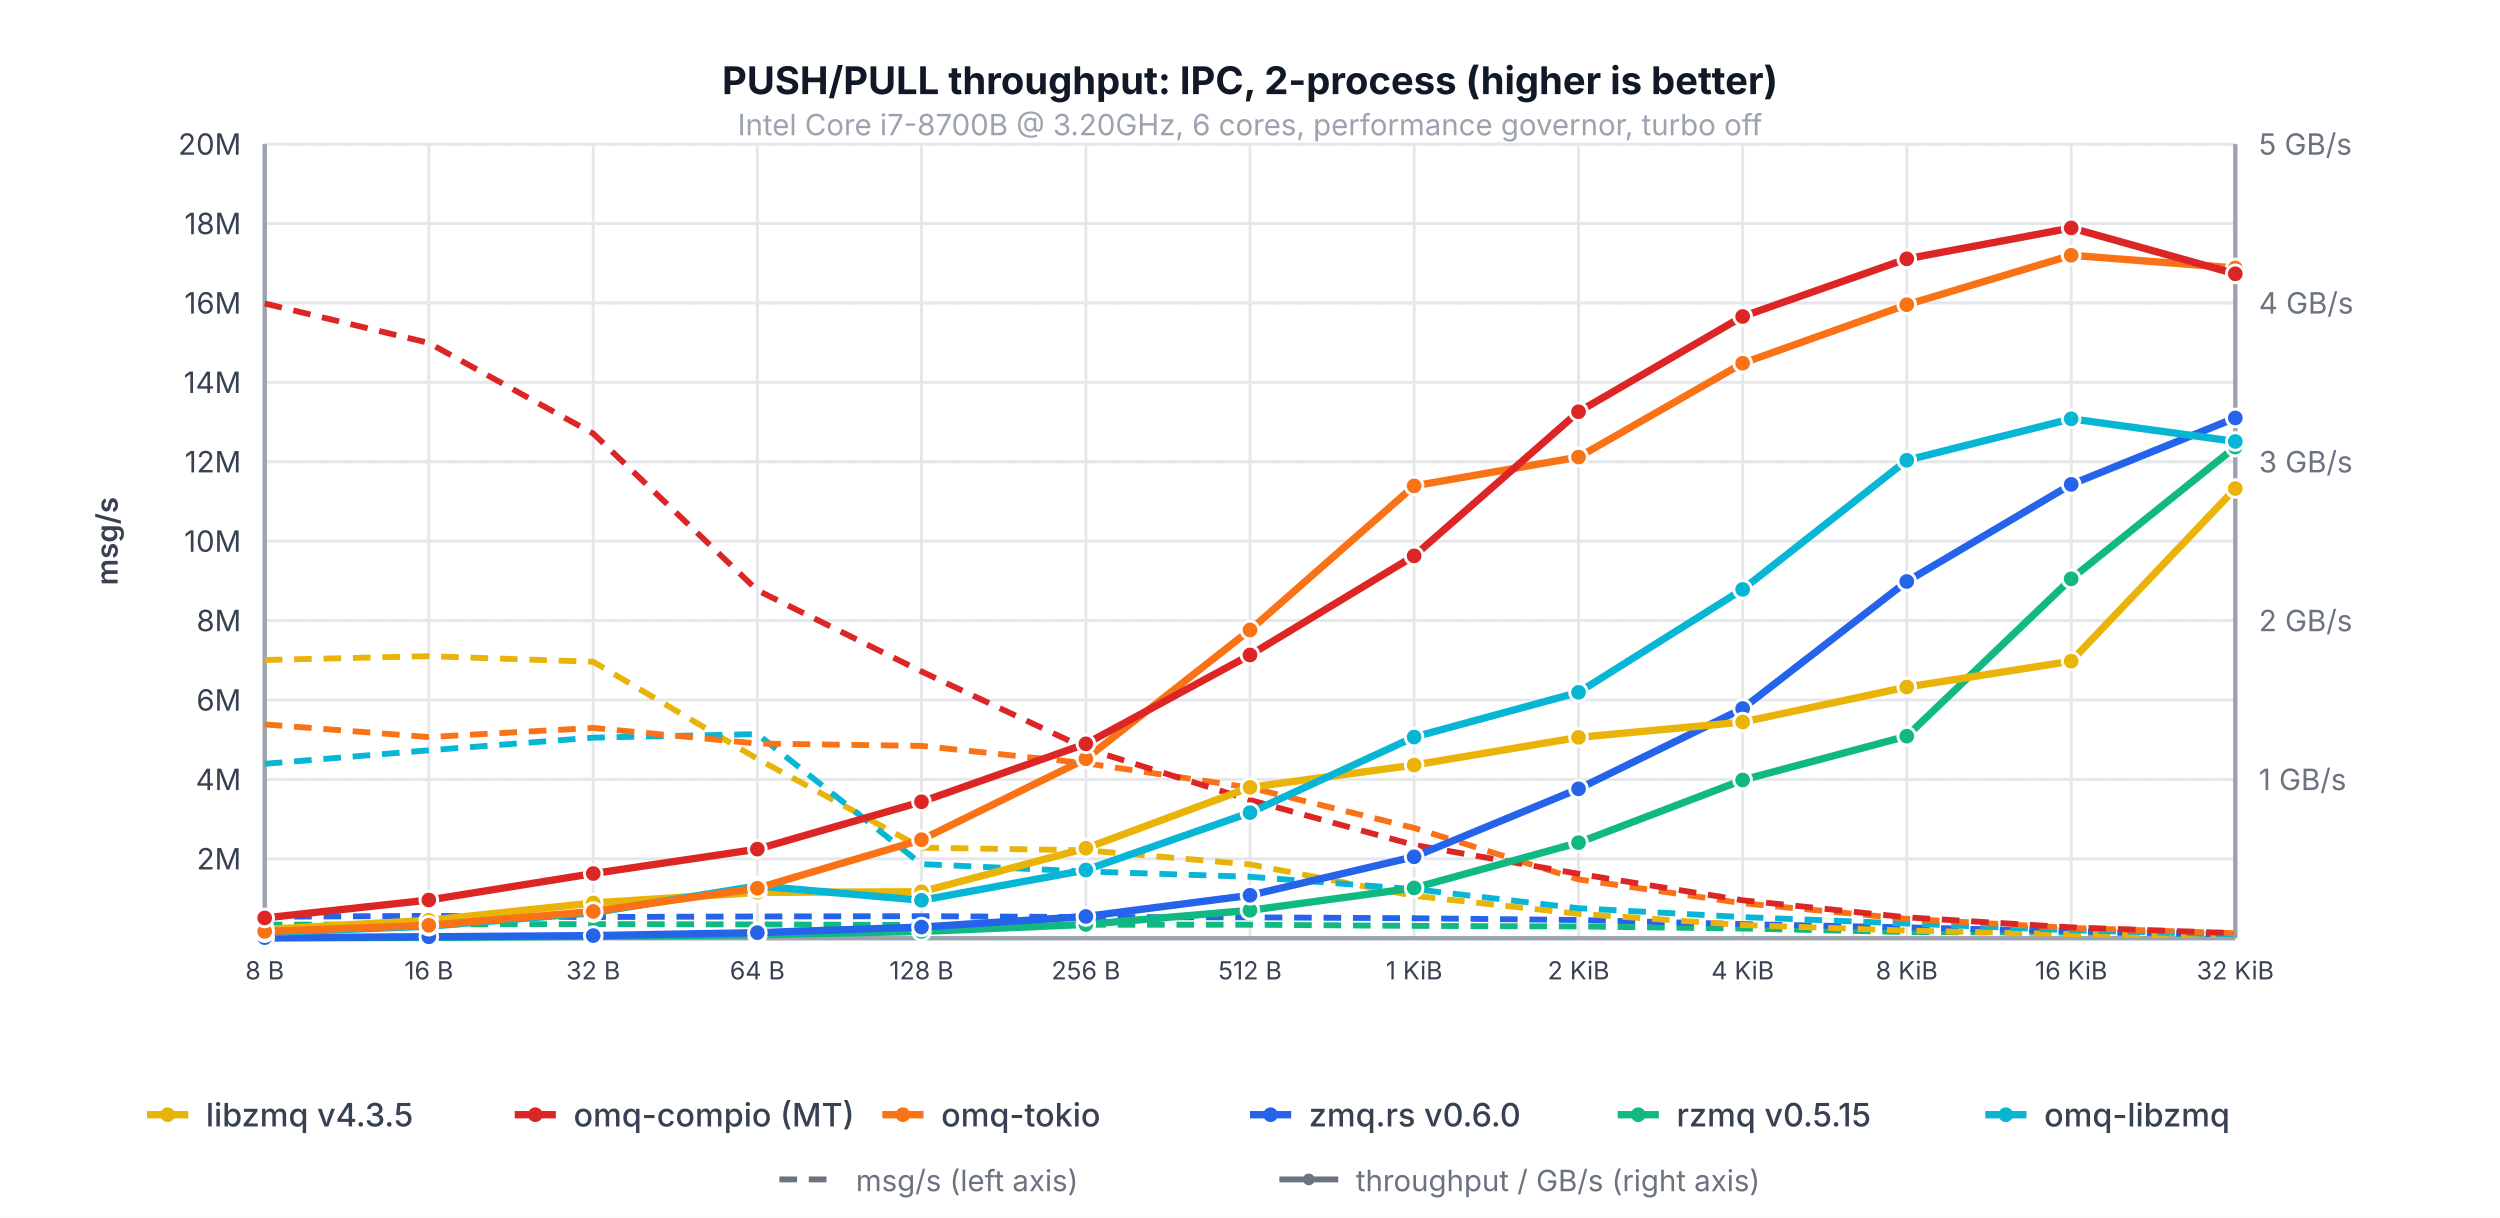
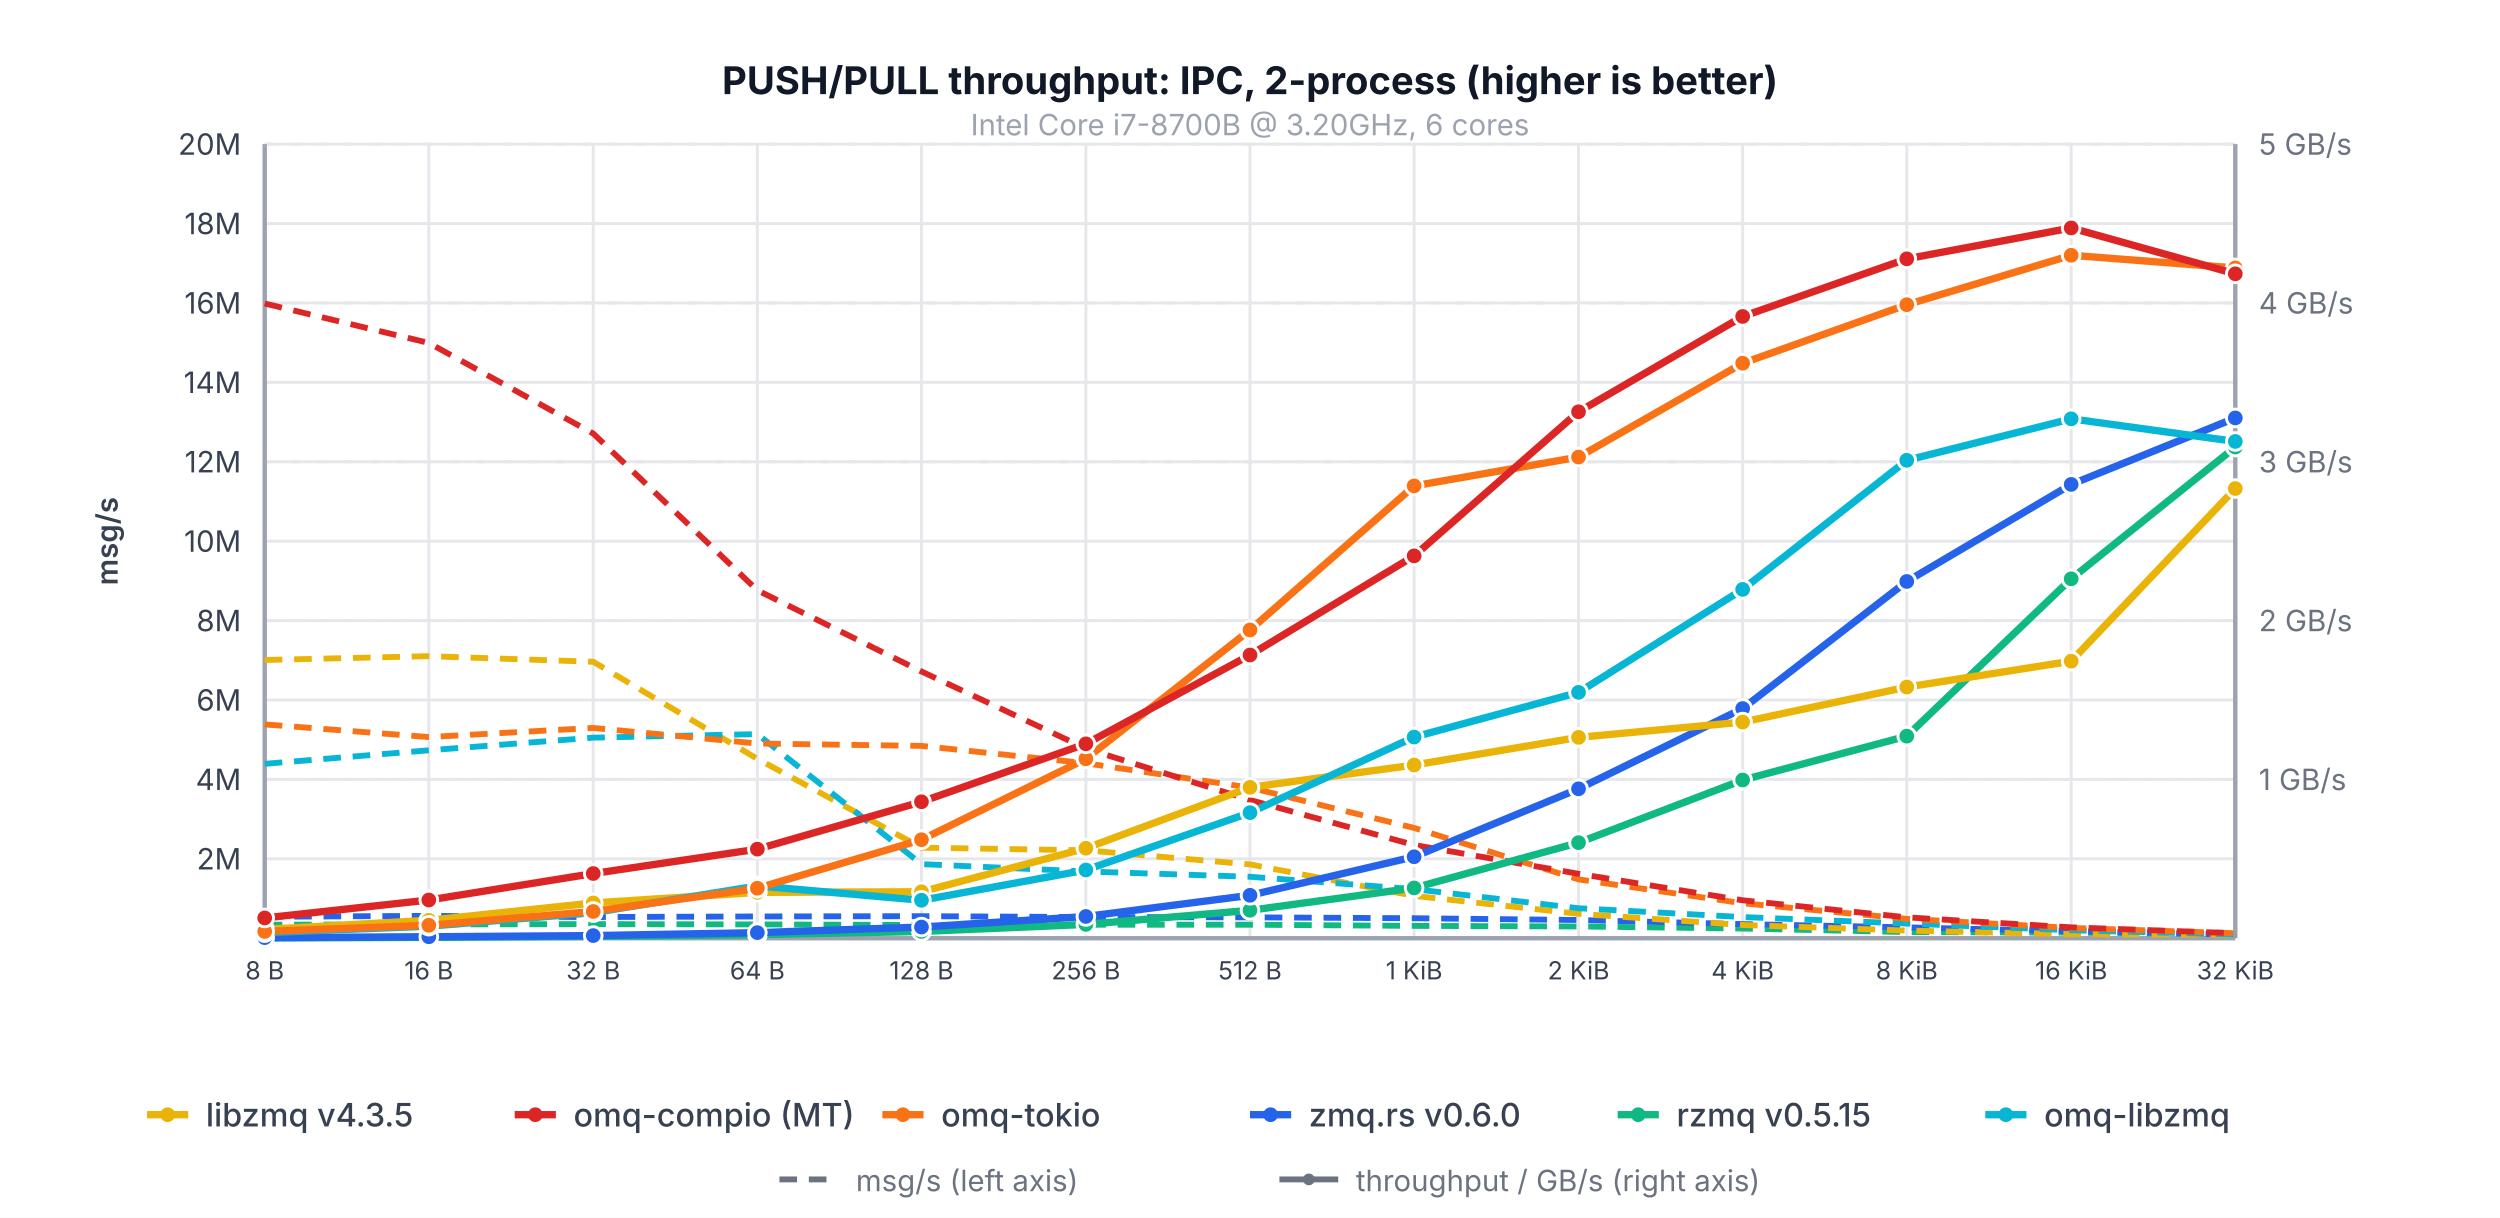
<svg xmlns="http://www.w3.org/2000/svg" viewBox="0 0 850 414" font-family="system-ui, -apple-system, sans-serif">
  <rect width="850" height="414" fill="white" />
  <text x="425.0" y="32.0" text-anchor="middle" fill="#111827" font-size="13" font-weight="700">PUSH/PULL throughput: IPC, 2-process (higher is better)</text>
  <line x1="90.0" y1="292.0" x2="760.0" y2="292.0" stroke="#e5e7eb" stroke-width="1" />
  <text x="82.0" y="292.0" text-anchor="end" dominant-baseline="middle" fill="#374151" font-size="10">2M</text>
  <line x1="90.0" y1="265.0" x2="760.0" y2="265.0" stroke="#e5e7eb" stroke-width="1" />
  <text x="82.0" y="265.0" text-anchor="end" dominant-baseline="middle" fill="#374151" font-size="10">4M</text>
  <line x1="90.0" y1="238.0" x2="760.0" y2="238.0" stroke="#e5e7eb" stroke-width="1" />
  <text x="82.0" y="238.0" text-anchor="end" dominant-baseline="middle" fill="#374151" font-size="10">6M</text>
  <line x1="90.0" y1="211.0" x2="760.0" y2="211.0" stroke="#e5e7eb" stroke-width="1" />
  <text x="82.0" y="211.0" text-anchor="end" dominant-baseline="middle" fill="#374151" font-size="10">8M</text>
  <line x1="90.0" y1="184.0" x2="760.0" y2="184.0" stroke="#e5e7eb" stroke-width="1" />
  <text x="82.0" y="184.0" text-anchor="end" dominant-baseline="middle" fill="#374151" font-size="10">10M</text>
  <line x1="90.0" y1="157.0" x2="760.0" y2="157.0" stroke="#e5e7eb" stroke-width="1" />
  <text x="82.0" y="157.0" text-anchor="end" dominant-baseline="middle" fill="#374151" font-size="10">12M</text>
  <line x1="90.0" y1="130.0" x2="760.0" y2="130.0" stroke="#e5e7eb" stroke-width="1" />
  <text x="82.0" y="130.0" text-anchor="end" dominant-baseline="middle" fill="#374151" font-size="10">14M</text>
  <line x1="90.0" y1="103.0" x2="760.0" y2="103.0" stroke="#e5e7eb" stroke-width="1" />
  <text x="82.0" y="103.0" text-anchor="end" dominant-baseline="middle" fill="#374151" font-size="10">16M</text>
  <line x1="90.0" y1="76.0" x2="760.0" y2="76.0" stroke="#e5e7eb" stroke-width="1" />
  <text x="82.0" y="76.0" text-anchor="end" dominant-baseline="middle" fill="#374151" font-size="10">18M</text>
  <line x1="90.0" y1="49.0" x2="760.0" y2="49.0" stroke="#e5e7eb" stroke-width="1" />
  <text x="82.0" y="49.0" text-anchor="end" dominant-baseline="middle" fill="#374151" font-size="10">20M</text>
  <line x1="90.0" y1="265.0" x2="760.0" y2="265.0" stroke="#e5e7eb" stroke-width="1" stroke-dasharray="3,6" />
  <text x="768.0" y="265.0" text-anchor="start" dominant-baseline="middle" fill="#6b7280" font-size="10">1 GB/s</text>
  <line x1="90.0" y1="211.0" x2="760.0" y2="211.0" stroke="#e5e7eb" stroke-width="1" stroke-dasharray="3,6" />
  <text x="768.0" y="211.0" text-anchor="start" dominant-baseline="middle" fill="#6b7280" font-size="10">2 GB/s</text>
  <line x1="90.0" y1="157.0" x2="760.0" y2="157.0" stroke="#e5e7eb" stroke-width="1" stroke-dasharray="3,6" />
  <text x="768.0" y="157.0" text-anchor="start" dominant-baseline="middle" fill="#6b7280" font-size="10">3 GB/s</text>
  <line x1="90.0" y1="103.0" x2="760.0" y2="103.0" stroke="#e5e7eb" stroke-width="1" stroke-dasharray="3,6" />
  <text x="768.0" y="103.0" text-anchor="start" dominant-baseline="middle" fill="#6b7280" font-size="10">4 GB/s</text>
  <line x1="90.0" y1="49.0" x2="760.0" y2="49.0" stroke="#e5e7eb" stroke-width="1" stroke-dasharray="3,6" />
  <text x="768.0" y="49.0" text-anchor="start" dominant-baseline="middle" fill="#6b7280" font-size="10">5 GB/s</text>
  <line x1="90.0" y1="49.0" x2="90.0" y2="319.0" stroke="#e5e7eb" stroke-width="1" />
  <line x1="145.8" y1="49.0" x2="145.8" y2="319.0" stroke="#e5e7eb" stroke-width="1" />
  <line x1="201.7" y1="49.0" x2="201.7" y2="319.0" stroke="#e5e7eb" stroke-width="1" />
  <line x1="257.5" y1="49.0" x2="257.5" y2="319.0" stroke="#e5e7eb" stroke-width="1" />
  <line x1="313.3" y1="49.0" x2="313.3" y2="319.0" stroke="#e5e7eb" stroke-width="1" />
  <line x1="369.2" y1="49.0" x2="369.2" y2="319.0" stroke="#e5e7eb" stroke-width="1" />
  <line x1="425.0" y1="49.0" x2="425.0" y2="319.0" stroke="#e5e7eb" stroke-width="1" />
  <line x1="480.8" y1="49.0" x2="480.8" y2="319.0" stroke="#e5e7eb" stroke-width="1" />
  <line x1="536.7" y1="49.0" x2="536.7" y2="319.0" stroke="#e5e7eb" stroke-width="1" />
  <line x1="592.5" y1="49.0" x2="592.5" y2="319.0" stroke="#e5e7eb" stroke-width="1" />
  <line x1="648.3" y1="49.0" x2="648.3" y2="319.0" stroke="#e5e7eb" stroke-width="1" />
  <line x1="704.2" y1="49.0" x2="704.2" y2="319.0" stroke="#e5e7eb" stroke-width="1" />
  <line x1="760.0" y1="49.0" x2="760.0" y2="319.0" stroke="#e5e7eb" stroke-width="1" />
  <line x1="90.0" y1="49.0" x2="90.0" y2="319.0" stroke="#9ca3af" stroke-width="1.5" />
  <line x1="760.0" y1="49.0" x2="760.0" y2="319.0" stroke="#9ca3af" stroke-width="1.5" />
  <line x1="90.0" y1="319.0" x2="760.0" y2="319.0" stroke="#9ca3af" stroke-width="1.5" />
  <text x="40.0" y="184.0" text-anchor="middle" fill="#374151" font-size="10" font-weight="600" transform="rotate(-90,40.0,184.0)">msg/s</text>
  <polyline points="90.0,314.4 145.8,314.3 201.7,314.2 257.5,314.3 313.3,314.5 369.2,314.4 425.0,314.4 480.8,314.8 536.7,315.0 592.5,315.7 648.3,316.9 704.2,317.1 760.0,317.7" fill="none" stroke="#10b981" stroke-width="2" stroke-dasharray="6,4" />
  <polyline points="90.0,311.7 145.8,311.4 201.7,311.8 257.5,311.6 313.3,311.5 369.2,311.8 425.0,311.9 480.8,312.2 536.7,312.8 592.5,314.2 648.3,315.3 704.2,316.6 760.0,317.7" fill="none" stroke="#2563eb" stroke-width="2" stroke-dasharray="6,4" />
  <polyline points="90.0,224.4 145.8,223.1 201.7,225.0 257.5,258.0 313.3,288.2 369.2,289.1 425.0,293.9 480.8,304.6 536.7,310.7 592.5,314.5 648.3,316.4 704.2,317.6 760.0,317.8" fill="none" stroke="#eab308" stroke-width="2" stroke-dasharray="6,4" />
  <polyline points="90.0,259.7 145.8,255.1 201.7,250.8 257.5,249.6 313.3,293.8 369.2,296.3 425.0,298.1 480.8,302.3 536.7,308.8 592.5,311.8 648.3,314.0 704.2,316.3 760.0,317.7" fill="none" stroke="#06b6d4" stroke-width="2" stroke-dasharray="6,4" />
  <polyline points="90.0,246.3 145.8,250.6 201.7,247.5 257.5,252.8 313.3,253.6 369.2,259.5 425.0,267.8 480.8,281.5 536.7,299.0 592.5,307.1 648.3,312.4 704.2,315.5 760.0,317.3" fill="none" stroke="#f97316" stroke-width="2" stroke-dasharray="6,4" />
  <polyline points="90.0,103.2 145.8,116.6 201.7,147.4 257.5,200.7 313.3,228.3 369.2,254.5 425.0,272.0 480.8,287.3 536.7,297.1 592.5,306.1 648.3,311.9 704.2,315.3 760.0,317.3" fill="none" stroke="#dc2626" stroke-width="2" stroke-dasharray="6,4" />
  <polyline points="90.0,318.9 145.8,318.7 201.7,318.4 257.5,317.8 313.3,316.7 369.2,314.3 425.0,309.5 480.8,301.9 536.7,286.5 592.5,265.2 648.3,250.3 704.2,196.8 760.0,152.0" fill="none" stroke="#10b981" stroke-width="2.5" stroke-linecap="round" stroke-linejoin="round" />
  <circle cx="90.0" cy="318.9" r="3" fill="#10b981" stroke="white" stroke-width="1" />
  <circle cx="145.8" cy="318.7" r="3" fill="#10b981" stroke="white" stroke-width="1" />
  <circle cx="201.7" cy="318.4" r="3" fill="#10b981" stroke="white" stroke-width="1" />
  <circle cx="257.5" cy="317.8" r="3" fill="#10b981" stroke="white" stroke-width="1" />
  <circle cx="313.3" cy="316.7" r="3" fill="#10b981" stroke="white" stroke-width="1" />
  <circle cx="369.2" cy="314.3" r="3" fill="#10b981" stroke="white" stroke-width="1" />
  <circle cx="425.0" cy="309.5" r="3" fill="#10b981" stroke="white" stroke-width="1" />
  <circle cx="480.8" cy="301.9" r="3" fill="#10b981" stroke="white" stroke-width="1" />
  <circle cx="536.7" cy="286.5" r="3" fill="#10b981" stroke="white" stroke-width="1" />
  <circle cx="592.5" cy="265.2" r="3" fill="#10b981" stroke="white" stroke-width="1" />
  <circle cx="648.3" cy="250.3" r="3" fill="#10b981" stroke="white" stroke-width="1" />
  <circle cx="704.2" cy="196.8" r="3" fill="#10b981" stroke="white" stroke-width="1" />
  <circle cx="760.0" cy="152.0" r="3" fill="#10b981" stroke="white" stroke-width="1" />
  <polyline points="90.0,318.8 145.8,318.5 201.7,318.1 257.5,317.1 313.3,315.2 369.2,311.6 425.0,304.4 480.8,291.3 536.7,268.2 592.5,240.9 648.3,197.7 704.2,164.7 760.0,142.1" fill="none" stroke="#2563eb" stroke-width="2.5" stroke-linecap="round" stroke-linejoin="round" />
  <circle cx="90.0" cy="318.8" r="3" fill="#2563eb" stroke="white" stroke-width="1" />
  <circle cx="145.8" cy="318.5" r="3" fill="#2563eb" stroke="white" stroke-width="1" />
  <circle cx="201.7" cy="318.1" r="3" fill="#2563eb" stroke="white" stroke-width="1" />
  <circle cx="257.5" cy="317.1" r="3" fill="#2563eb" stroke="white" stroke-width="1" />
  <circle cx="313.3" cy="315.2" r="3" fill="#2563eb" stroke="white" stroke-width="1" />
  <circle cx="369.2" cy="311.6" r="3" fill="#2563eb" stroke="white" stroke-width="1" />
  <circle cx="425.0" cy="304.4" r="3" fill="#2563eb" stroke="white" stroke-width="1" />
  <circle cx="480.8" cy="291.3" r="3" fill="#2563eb" stroke="white" stroke-width="1" />
  <circle cx="536.7" cy="268.2" r="3" fill="#2563eb" stroke="white" stroke-width="1" />
  <circle cx="592.5" cy="240.9" r="3" fill="#2563eb" stroke="white" stroke-width="1" />
  <circle cx="648.3" cy="197.7" r="3" fill="#2563eb" stroke="white" stroke-width="1" />
  <circle cx="704.2" cy="164.7" r="3" fill="#2563eb" stroke="white" stroke-width="1" />
  <circle cx="760.0" cy="142.1" r="3" fill="#2563eb" stroke="white" stroke-width="1" />
  <polyline points="90.0,316.0 145.8,312.9 201.7,307.0 257.5,303.4 313.3,303.2 369.2,288.4 425.0,267.7 480.8,260.1 536.7,250.7 592.5,245.5 648.3,233.6 704.2,224.8 760.0,166.1" fill="none" stroke="#eab308" stroke-width="2.5" stroke-linecap="round" stroke-linejoin="round" />
  <circle cx="90.0" cy="316.0" r="3" fill="#eab308" stroke="white" stroke-width="1" />
  <circle cx="145.8" cy="312.9" r="3" fill="#eab308" stroke="white" stroke-width="1" />
  <circle cx="201.7" cy="307.0" r="3" fill="#eab308" stroke="white" stroke-width="1" />
  <circle cx="257.5" cy="303.4" r="3" fill="#eab308" stroke="white" stroke-width="1" />
  <circle cx="313.3" cy="303.2" r="3" fill="#eab308" stroke="white" stroke-width="1" />
  <circle cx="369.2" cy="288.4" r="3" fill="#eab308" stroke="white" stroke-width="1" />
  <circle cx="425.0" cy="267.7" r="3" fill="#eab308" stroke="white" stroke-width="1" />
  <circle cx="480.8" cy="260.1" r="3" fill="#eab308" stroke="white" stroke-width="1" />
  <circle cx="536.7" cy="250.7" r="3" fill="#eab308" stroke="white" stroke-width="1" />
  <circle cx="592.5" cy="245.5" r="3" fill="#eab308" stroke="white" stroke-width="1" />
  <circle cx="648.3" cy="233.6" r="3" fill="#eab308" stroke="white" stroke-width="1" />
  <circle cx="704.2" cy="224.8" r="3" fill="#eab308" stroke="white" stroke-width="1" />
  <circle cx="760.0" cy="166.1" r="3" fill="#eab308" stroke="white" stroke-width="1" />
  <polyline points="90.0,317.1 145.8,314.9 201.7,310.3 257.5,301.2 313.3,306.1 369.2,295.8 425.0,276.3 480.8,250.6 536.7,235.4 592.5,200.4 648.3,156.5 704.2,142.4 760.0,150.1" fill="none" stroke="#06b6d4" stroke-width="2.5" stroke-linecap="round" stroke-linejoin="round" />
  <circle cx="90.0" cy="317.1" r="3" fill="#06b6d4" stroke="white" stroke-width="1" />
  <circle cx="145.8" cy="314.9" r="3" fill="#06b6d4" stroke="white" stroke-width="1" />
  <circle cx="201.7" cy="310.3" r="3" fill="#06b6d4" stroke="white" stroke-width="1" />
  <circle cx="257.5" cy="301.2" r="3" fill="#06b6d4" stroke="white" stroke-width="1" />
  <circle cx="313.3" cy="306.1" r="3" fill="#06b6d4" stroke="white" stroke-width="1" />
  <circle cx="369.2" cy="295.8" r="3" fill="#06b6d4" stroke="white" stroke-width="1" />
  <circle cx="425.0" cy="276.3" r="3" fill="#06b6d4" stroke="white" stroke-width="1" />
  <circle cx="480.8" cy="250.6" r="3" fill="#06b6d4" stroke="white" stroke-width="1" />
  <circle cx="536.7" cy="235.4" r="3" fill="#06b6d4" stroke="white" stroke-width="1" />
  <circle cx="592.5" cy="200.4" r="3" fill="#06b6d4" stroke="white" stroke-width="1" />
  <circle cx="648.3" cy="156.5" r="3" fill="#06b6d4" stroke="white" stroke-width="1" />
  <circle cx="704.2" cy="142.4" r="3" fill="#06b6d4" stroke="white" stroke-width="1" />
  <circle cx="760.0" cy="150.1" r="3" fill="#06b6d4" stroke="white" stroke-width="1" />
  <polyline points="90.0,316.7 145.8,314.6 201.7,309.9 257.5,302.0 313.3,285.5 369.2,258.0 425.0,214.2 480.8,165.2 536.7,155.4 592.5,123.5 648.3,103.6 704.2,86.8 760.0,91.1" fill="none" stroke="#f97316" stroke-width="2.5" stroke-linecap="round" stroke-linejoin="round" />
  <circle cx="90.0" cy="316.7" r="3" fill="#f97316" stroke="white" stroke-width="1" />
  <circle cx="145.8" cy="314.6" r="3" fill="#f97316" stroke="white" stroke-width="1" />
  <circle cx="201.7" cy="309.9" r="3" fill="#f97316" stroke="white" stroke-width="1" />
  <circle cx="257.5" cy="302.0" r="3" fill="#f97316" stroke="white" stroke-width="1" />
  <circle cx="313.3" cy="285.5" r="3" fill="#f97316" stroke="white" stroke-width="1" />
  <circle cx="369.2" cy="258.0" r="3" fill="#f97316" stroke="white" stroke-width="1" />
  <circle cx="425.0" cy="214.2" r="3" fill="#f97316" stroke="white" stroke-width="1" />
  <circle cx="480.8" cy="165.2" r="3" fill="#f97316" stroke="white" stroke-width="1" />
  <circle cx="536.7" cy="155.4" r="3" fill="#f97316" stroke="white" stroke-width="1" />
  <circle cx="592.5" cy="123.5" r="3" fill="#f97316" stroke="white" stroke-width="1" />
  <circle cx="648.3" cy="103.6" r="3" fill="#f97316" stroke="white" stroke-width="1" />
  <circle cx="704.2" cy="86.8" r="3" fill="#f97316" stroke="white" stroke-width="1" />
  <circle cx="760.0" cy="91.1" r="3" fill="#f97316" stroke="white" stroke-width="1" />
  <polyline points="90.0,312.1 145.8,306.0 201.7,297.0 257.5,288.7 313.3,272.6 369.2,252.9 425.0,222.7 480.8,189.0 536.7,140.0 592.5,107.6 648.3,88.0 704.2,77.5 760.0,93.1" fill="none" stroke="#dc2626" stroke-width="2.5" stroke-linecap="round" stroke-linejoin="round" />
  <circle cx="90.0" cy="312.1" r="3" fill="#dc2626" stroke="white" stroke-width="1" />
  <circle cx="145.8" cy="306.0" r="3" fill="#dc2626" stroke="white" stroke-width="1" />
  <circle cx="201.7" cy="297.0" r="3" fill="#dc2626" stroke="white" stroke-width="1" />
  <circle cx="257.5" cy="288.7" r="3" fill="#dc2626" stroke="white" stroke-width="1" />
  <circle cx="313.3" cy="272.6" r="3" fill="#dc2626" stroke="white" stroke-width="1" />
  <circle cx="369.2" cy="252.9" r="3" fill="#dc2626" stroke="white" stroke-width="1" />
  <circle cx="425.0" cy="222.7" r="3" fill="#dc2626" stroke="white" stroke-width="1" />
  <circle cx="480.8" cy="189.0" r="3" fill="#dc2626" stroke="white" stroke-width="1" />
  <circle cx="536.7" cy="140.0" r="3" fill="#dc2626" stroke="white" stroke-width="1" />
  <circle cx="592.5" cy="107.6" r="3" fill="#dc2626" stroke="white" stroke-width="1" />
  <circle cx="648.3" cy="88.0" r="3" fill="#dc2626" stroke="white" stroke-width="1" />
  <circle cx="704.2" cy="77.5" r="3" fill="#dc2626" stroke="white" stroke-width="1" />
  <circle cx="760.0" cy="93.1" r="3" fill="#dc2626" stroke="white" stroke-width="1" />
  <text x="90.0" y="333.0" text-anchor="middle" fill="#374151" font-size="8.5">8 B</text>
  <text x="145.8" y="333.0" text-anchor="middle" fill="#374151" font-size="8.5">16 B</text>
  <text x="201.7" y="333.0" text-anchor="middle" fill="#374151" font-size="8.5">32 B</text>
  <text x="257.5" y="333.0" text-anchor="middle" fill="#374151" font-size="8.5">64 B</text>
  <text x="313.3" y="333.0" text-anchor="middle" fill="#374151" font-size="8.5">128 B</text>
  <text x="369.2" y="333.0" text-anchor="middle" fill="#374151" font-size="8.5">256 B</text>
  <text x="425.0" y="333.0" text-anchor="middle" fill="#374151" font-size="8.5">512 B</text>
  <text x="480.8" y="333.0" text-anchor="middle" fill="#374151" font-size="8.5">1 KiB</text>
  <text x="536.7" y="333.0" text-anchor="middle" fill="#374151" font-size="8.5">2 KiB</text>
  <text x="592.5" y="333.0" text-anchor="middle" fill="#374151" font-size="8.5">4 KiB</text>
  <text x="648.3" y="333.0" text-anchor="middle" fill="#374151" font-size="8.5">8 KiB</text>
  <text x="704.2" y="333.0" text-anchor="middle" fill="#374151" font-size="8.5">16 KiB</text>
  <text x="760.0" y="333.0" text-anchor="middle" fill="#374151" font-size="8.5">32 KiB</text>
-   <text x="425.0" y="46" text-anchor="middle" fill="#9ca3af" font-size="10">Intel Core i7-8700B @ 3.20GHz, 6 cores, performance governor, turbo off</text>
+   <text x="425.0" y="46" text-anchor="middle" fill="#9ca3af" font-size="10">Intel Core i7-8700B @ 3.20GHz, 6 cores</text>
  <line x1="50" y1="379" x2="64" y2="379" stroke="#eab308" stroke-width="2.5" />
  <circle cx="57" cy="379" r="2.5" fill="#eab308" />
  <text x="70" y="383" fill="#374151" font-size="11" font-weight="500">libzmq v4.3.5</text>
  <line x1="175" y1="379" x2="189" y2="379" stroke="#dc2626" stroke-width="2.5" />
  <circle cx="182" cy="379" r="2.5" fill="#dc2626" />
  <text x="195" y="383" fill="#374151" font-size="11" font-weight="500">omq-compio (MT)</text>
  <line x1="300" y1="379" x2="314" y2="379" stroke="#f97316" stroke-width="2.5" />
  <circle cx="307" cy="379" r="2.5" fill="#f97316" />
  <text x="320" y="383" fill="#374151" font-size="11" font-weight="500">omq-tokio</text>
  <line x1="425" y1="379" x2="439" y2="379" stroke="#2563eb" stroke-width="2.5" />
  <circle cx="432" cy="379" r="2.5" fill="#2563eb" />
  <text x="445" y="383" fill="#374151" font-size="11" font-weight="500">zmq.rs v0.6.0</text>
  <line x1="550" y1="379" x2="564" y2="379" stroke="#10b981" stroke-width="2.5" />
  <circle cx="557" cy="379" r="2.5" fill="#10b981" />
  <text x="570" y="383" fill="#374151" font-size="11" font-weight="500">rzmq v0.5.15</text>
  <line x1="675" y1="379" x2="689" y2="379" stroke="#06b6d4" stroke-width="2.5" />
  <circle cx="682" cy="379" r="2.5" fill="#06b6d4" />
  <text x="695" y="383" fill="#374151" font-size="11" font-weight="500">omq-libzmq</text>
  <line x1="265" y1="401" x2="285" y2="401" stroke="#6b7280" stroke-width="2" stroke-dasharray="6,4" />
  <text x="291" y="405" fill="#6b7280" font-size="10">msg/s (left axis)</text>
  <line x1="435" y1="401" x2="455" y2="401" stroke="#6b7280" stroke-width="2" />
  <circle cx="445" cy="401" r="2" fill="#6b7280" />
  <text x="461" y="405" fill="#6b7280" font-size="10">throughput / GB/s (right axis)</text>
</svg>
